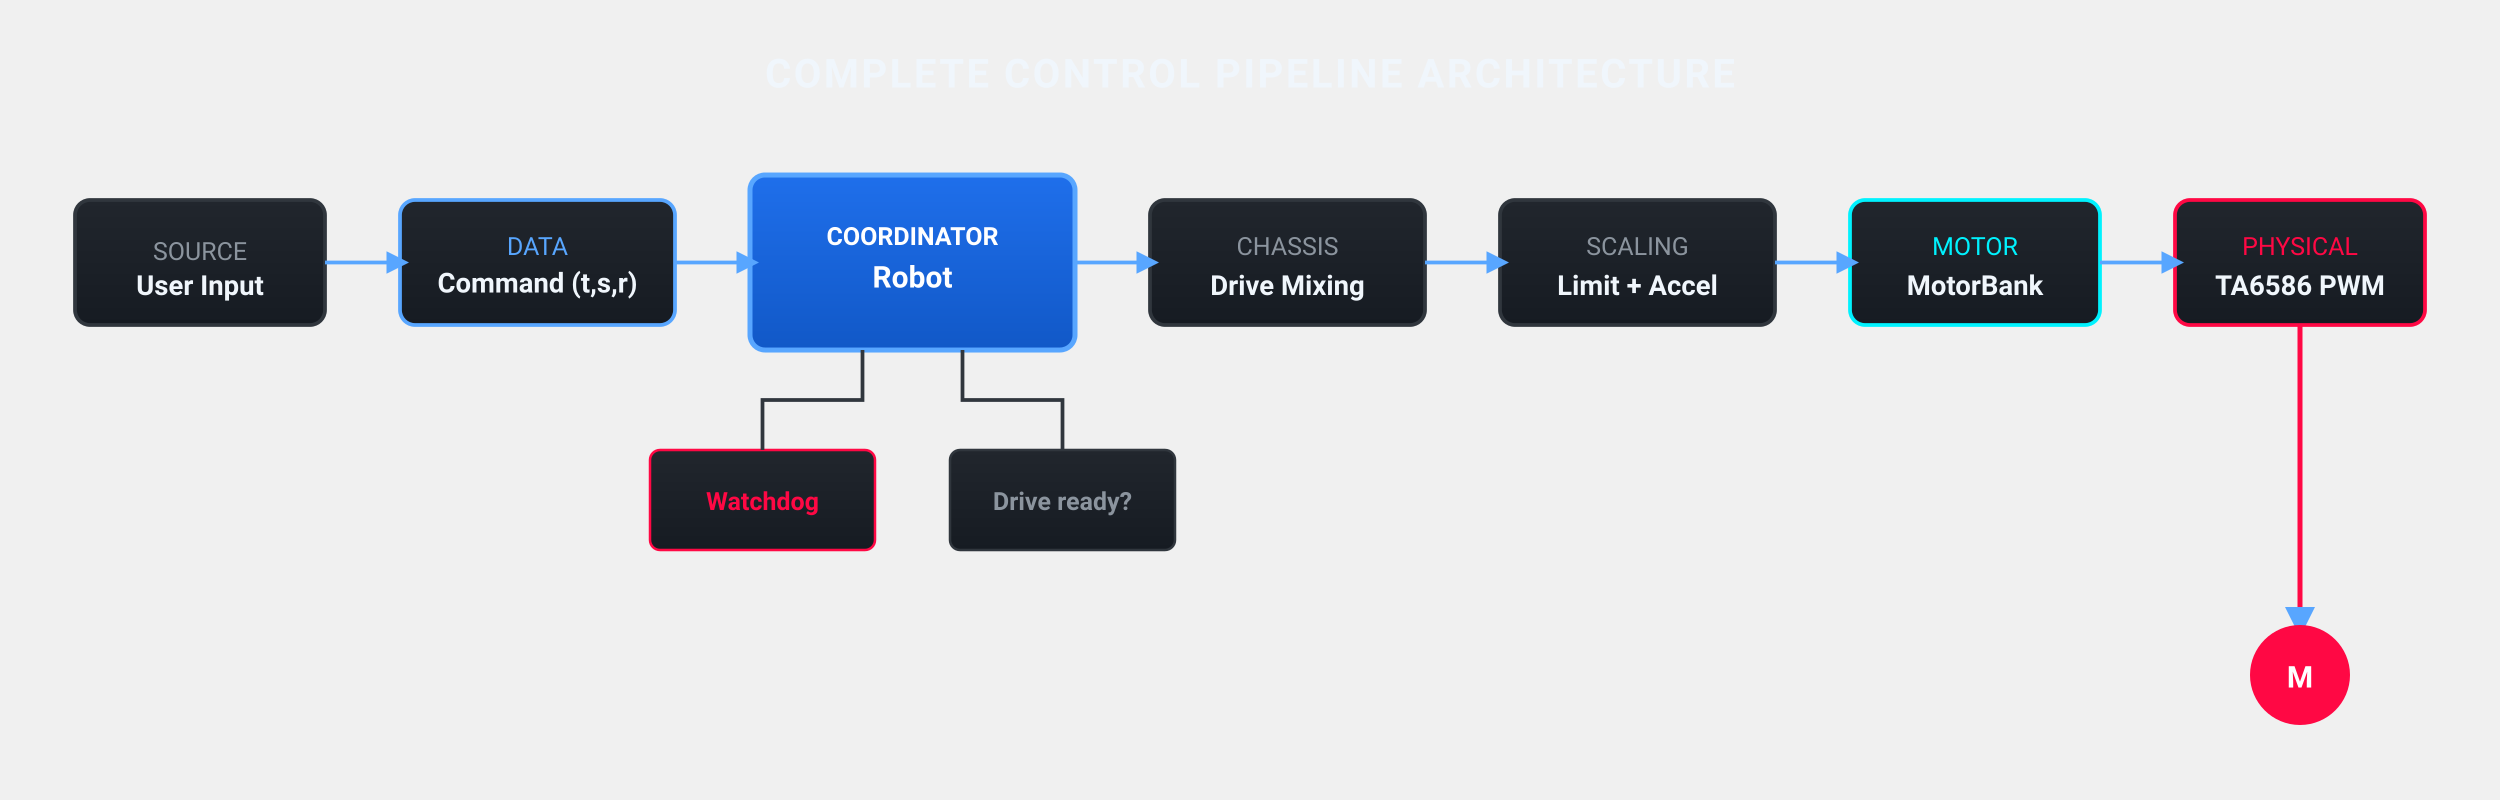
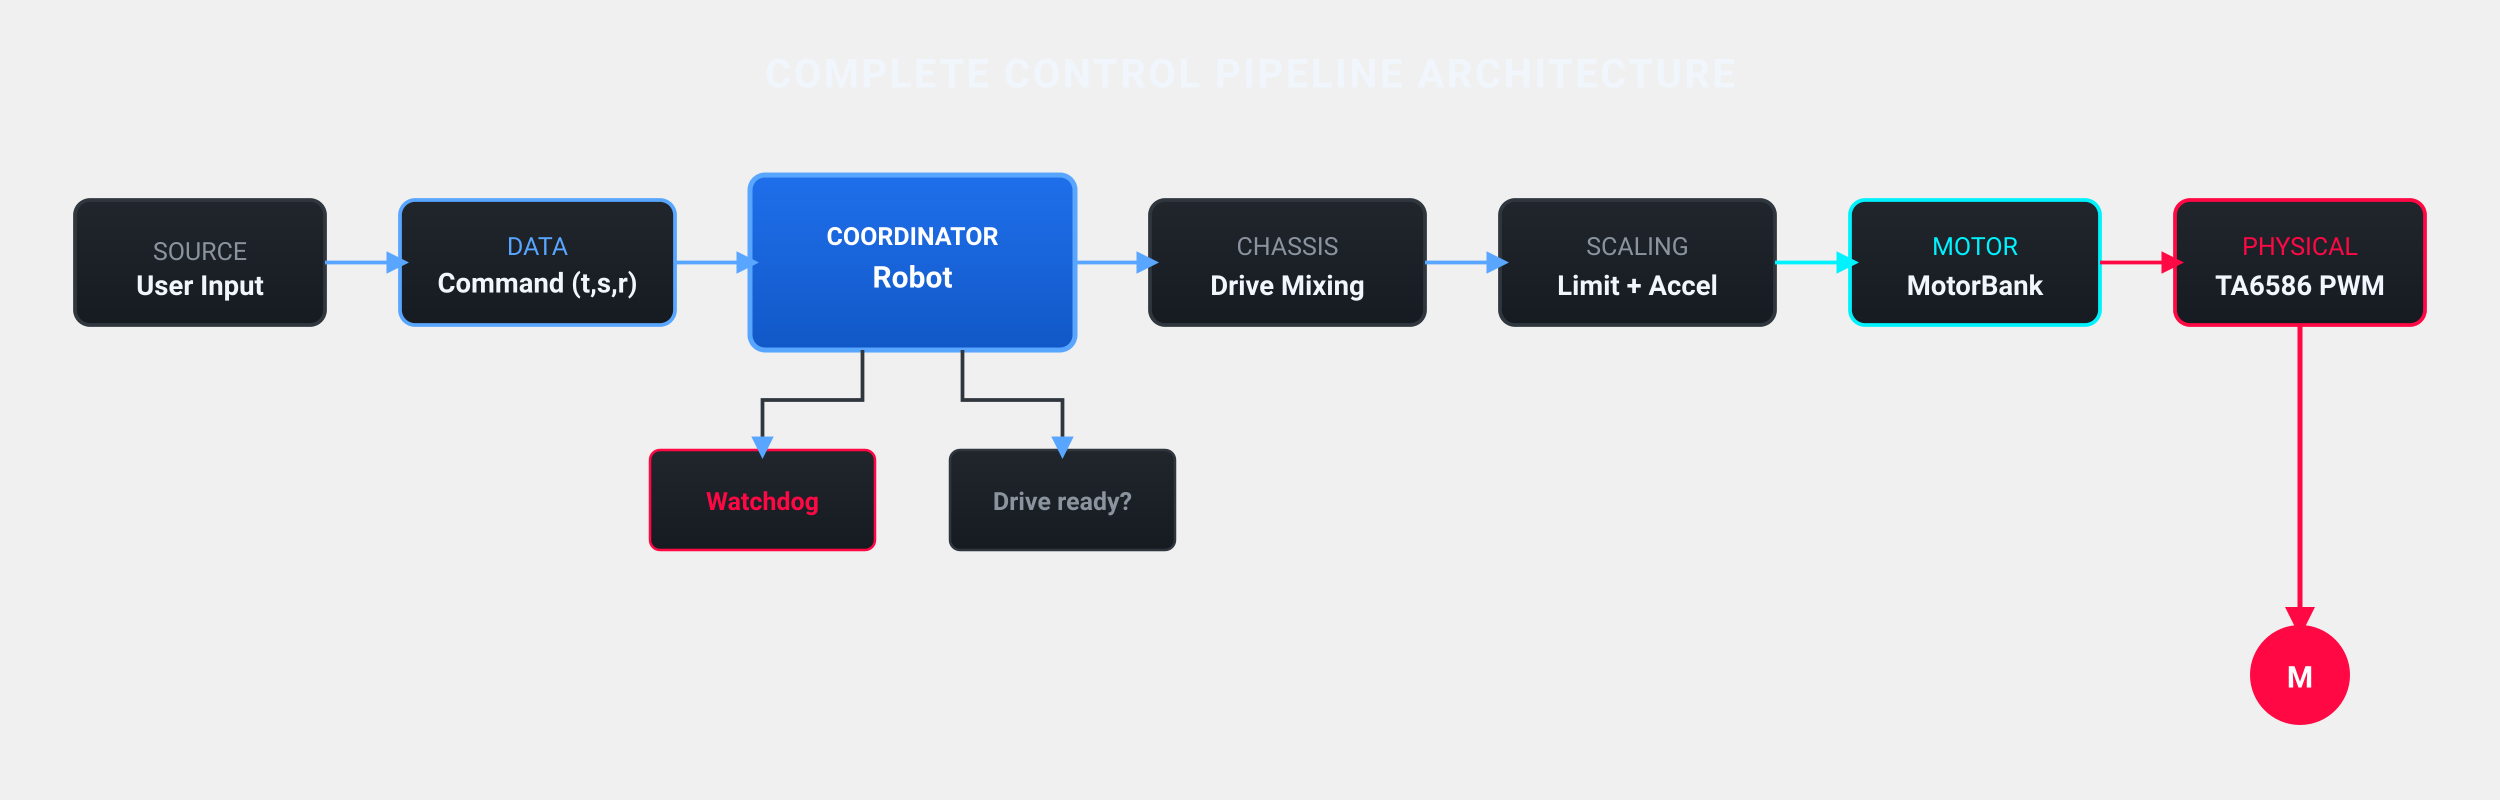
<svg xmlns="http://www.w3.org/2000/svg" viewBox="0 0 1000 320" width="100%" height="100%" style="background-color: #0d1117; font-family: -apple-system, BlinkMacSystemFont, 'Segoe UI', Roboto, Helvetica, Arial, sans-serif;">
  <defs>
-     <linearGradient id="node-bg" x1="0%" y1="0%" x2="0%" y2="100%">
+     <linearGradient id="box-fill" x1="0%" y1="0%" x2="0%" y2="100%">
      <stop offset="0%" stop-color="#21262d" />
      <stop offset="100%" stop-color="#161b22" />
    </linearGradient>
    <linearGradient id="node-highlight" x1="0%" y1="0%" x2="0%" y2="100%">
      <stop offset="0%" stop-color="#1f6feb" />
      <stop offset="100%" stop-color="#1158c7" />
    </linearGradient>
    <marker id="arrow" viewBox="0 0 10 10" refX="6" refY="5" markerWidth="6" markerHeight="6" orient="auto-start-reverse">
      <path d="M 0 0 L 10 5 L 0 10 z" fill="#58a6ff" />
    </marker>
+     <marker id="arrow-cyan" viewBox="0 0 10 10" refX="6" refY="5" markerWidth="6" markerHeight="6" orient="auto-start-reverse">
+       <path d="M 0 0 L 10 5 L 0 10 z" fill="#00f2fe" />
+     </marker>
+     <marker id="arrow-red" viewBox="0 0 10 10" refX="6" refY="5" markerWidth="6" markerHeight="6" orient="auto-start-reverse">
+       <path d="M 0 0 L 10 5 L 0 10 z" fill="#ff0844" />
+     </marker>
  </defs>
  <text x="500" y="35" fill="#f0f6fc" font-size="16" font-weight="bold" text-anchor="middle" letter-spacing="1">COMPLETE CONTROL PIPELINE ARCHITECTURE</text>
  <g transform="translate(30, 80)">
-     <rect width="100" height="50" rx="6" fill="url(#node-bg)" stroke="#30363d" stroke-width="1.5" />
+     <rect width="100" height="50" rx="6" fill="url(#box-fill)" stroke="#30363d" stroke-width="1.5" />
    <text x="50" y="24" fill="#8b949e" font-size="10" text-anchor="middle">SOURCE</text>
    <text x="50" y="38" fill="#f0f6fc" font-size="11" font-weight="bold" text-anchor="middle">User Input</text>
  </g>
  <g transform="translate(160, 80)">
-     <rect width="110" height="50" rx="6" fill="url(#node-bg)" stroke="#58a6ff" stroke-width="1.5" />
+     <rect width="110" height="50" rx="6" fill="url(#box-fill)" stroke="#58a6ff" stroke-width="1.5" />
    <text x="55" y="22" fill="#58a6ff" font-size="10" text-anchor="middle">DATA</text>
    <text x="55" y="37" fill="#f0f6fc" font-size="11" font-weight="bold" text-anchor="middle">Command (t,s,r)</text>
  </g>
  <g transform="translate(300, 70)">
    <rect width="130" height="70" rx="6" fill="url(#node-highlight)" stroke="#58a6ff" stroke-width="2" />
    <text x="65" y="28" fill="#ffffff" font-size="10" text-anchor="middle" font-weight="bold">COORDINATOR</text>
    <text x="65" y="45" fill="#ffffff" font-size="12" font-weight="bold" text-anchor="middle">Robot</text>
  </g>
  <g transform="translate(260, 180)">
-     <rect width="90" height="40" rx="4" fill="url(#node-bg)" stroke="#ff0844" stroke-width="1" />
+     <rect width="90" height="40" rx="4" fill="url(#box-fill)" stroke="#ff0844" stroke-width="1" />
    <text x="45" y="24" fill="#ff0844" font-size="10" font-weight="bold" text-anchor="middle">Watchdog</text>
  </g>
  <g transform="translate(380, 180)">
-     <rect width="90" height="40" rx="4" fill="url(#node-bg)" stroke="#30363d" stroke-width="1" />
+     <rect width="90" height="40" rx="4" fill="url(#box-fill)" stroke="#30363d" stroke-width="1" />
    <text x="45" y="24" fill="#8b949e" font-size="10" font-weight="bold" text-anchor="middle">Drive ready?</text>
  </g>
  <g transform="translate(460, 80)">
-     <rect width="110" height="50" rx="6" fill="url(#node-bg)" stroke="#30363d" stroke-width="1.5" />
+     <rect width="110" height="50" rx="6" fill="url(#box-fill)" stroke="#30363d" stroke-width="1.5" />
    <text x="55" y="22" fill="#8b949e" font-size="10" text-anchor="middle">CHASSIS</text>
    <text x="55" y="38" fill="#f0f6fc" font-size="11" font-weight="bold" text-anchor="middle">Drive Mixing</text>
  </g>
  <g transform="translate(600, 80)">
-     <rect width="110" height="50" rx="6" fill="url(#node-bg)" stroke="#30363d" stroke-width="1.5" />
+     <rect width="110" height="50" rx="6" fill="url(#box-fill)" stroke="#30363d" stroke-width="1.5" />
    <text x="55" y="22" fill="#8b949e" font-size="10" text-anchor="middle">SCALING</text>
    <text x="55" y="38" fill="#f0f6fc" font-size="11" font-weight="bold" text-anchor="middle">Limit + Accel</text>
  </g>
  <g transform="translate(740, 80)">
-     <rect width="100" height="50" rx="6" fill="url(#node-bg)" stroke="#00f2fe" stroke-width="1.5" />
+     <rect width="100" height="50" rx="6" fill="url(#box-fill)" stroke="#00f2fe" stroke-width="1.5" />
    <text x="50" y="22" fill="#00f2fe" font-size="10" text-anchor="middle">MOTOR</text>
    <text x="50" y="38" fill="#f0f6fc" font-size="11" font-weight="bold" text-anchor="middle">MotorBank</text>
  </g>
  <g transform="translate(870, 80)">
-     <rect width="100" height="50" rx="6" fill="url(#node-bg)" stroke="#ff0844" stroke-width="1.5" />
+     <rect width="100" height="50" rx="6" fill="url(#box-fill)" stroke="#ff0844" stroke-width="1.5" />
    <text x="50" y="22" fill="#ff0844" font-size="10" text-anchor="middle">PHYSICAL</text>
    <text x="50" y="38" fill="#f0f6fc" font-size="11" font-weight="bold" text-anchor="middle">TA6586 PWM</text>
  </g>
  <line x1="130" y1="105" x2="160" y2="105" stroke="#58a6ff" stroke-width="1.5" marker-end="url(#arrow)" />
  <line x1="270" y1="105" x2="300" y2="105" stroke="#58a6ff" stroke-width="1.5" marker-end="url(#arrow)" />
  <line x1="430" y1="105" x2="460" y2="105" stroke="#58a6ff" stroke-width="1.5" marker-end="url(#arrow)" />
  <line x1="570" y1="105" x2="600" y2="105" stroke="#58a6ff" stroke-width="1.5" marker-end="url(#arrow)" />
-   <line x1="710" y1="105" x2="740" y2="105" stroke="#58a6ff" stroke-width="1.5" marker-end="url(#arrow)" />
-   <line x1="840" y1="105" x2="870" y2="105" stroke="#58a6ff" stroke-width="1.5" marker-end="url(#arrow)" />
-   <path d="M 345 140 L 345 160 L 305 160 L 305 180" fill="none" stroke="#30363d" stroke-width="1.5" />
-   <path d="M 385 140 L 385 160 L 425 160 L 425 180" fill="none" stroke="#30363d" stroke-width="1.5" />
-   <path d="M 920 130 L 920 250" fill="none" stroke="#ff0844" stroke-width="2" marker-end="url(#arrow)" />
+   <line x1="710" y1="105" x2="740" y2="105" stroke="#00f2fe" stroke-width="1.5" marker-end="url(#arrow-cyan)" />
+   <line x1="840" y1="105" x2="870" y2="105" stroke="#ff0844" stroke-width="1.5" marker-end="url(#arrow-red)" />
+   <path d="M 345 140 L 345 160 L 305 160 L 305 180" fill="none" stroke="#30363d" stroke-width="1.5" marker-end="url(#arrow)" />
+   <path d="M 385 140 L 385 160 L 425 160 L 425 180" fill="none" stroke="#30363d" stroke-width="1.5" marker-end="url(#arrow)" />
+   <path d="M 920 130 L 920 250" fill="none" stroke="#ff0844" stroke-width="2" marker-end="url(#arrow-red)" />
  <circle cx="920" cy="270" r="20" fill="#ff0844" />
  <text x="920" y="275" fill="#ffffff" font-size="12" font-weight="bold" text-anchor="middle">M</text>
</svg>
